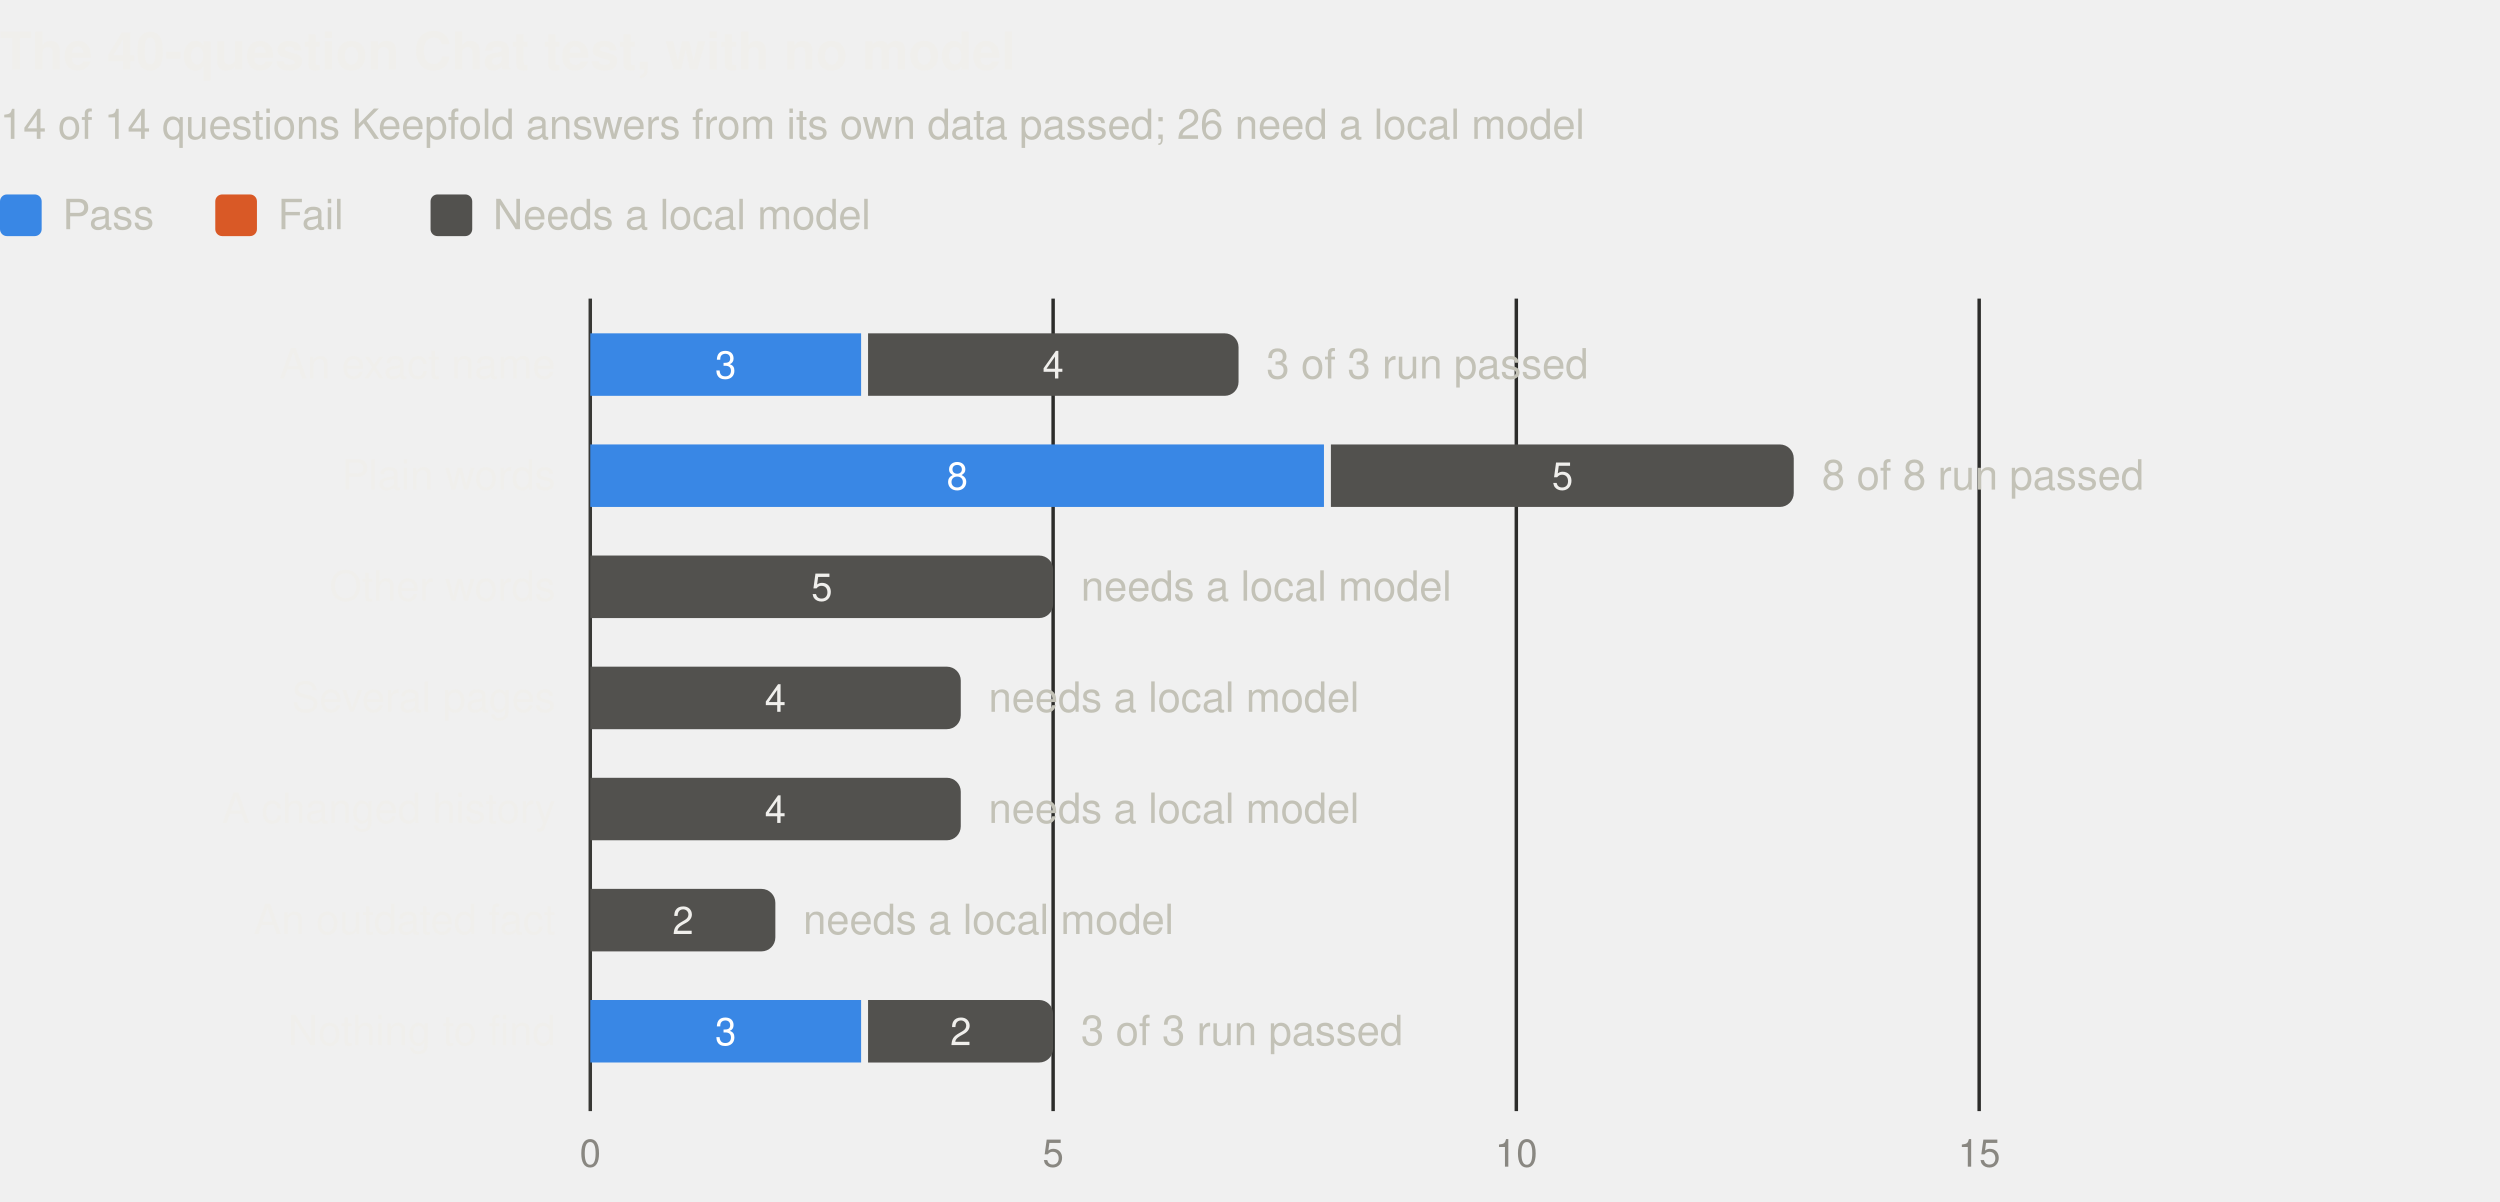
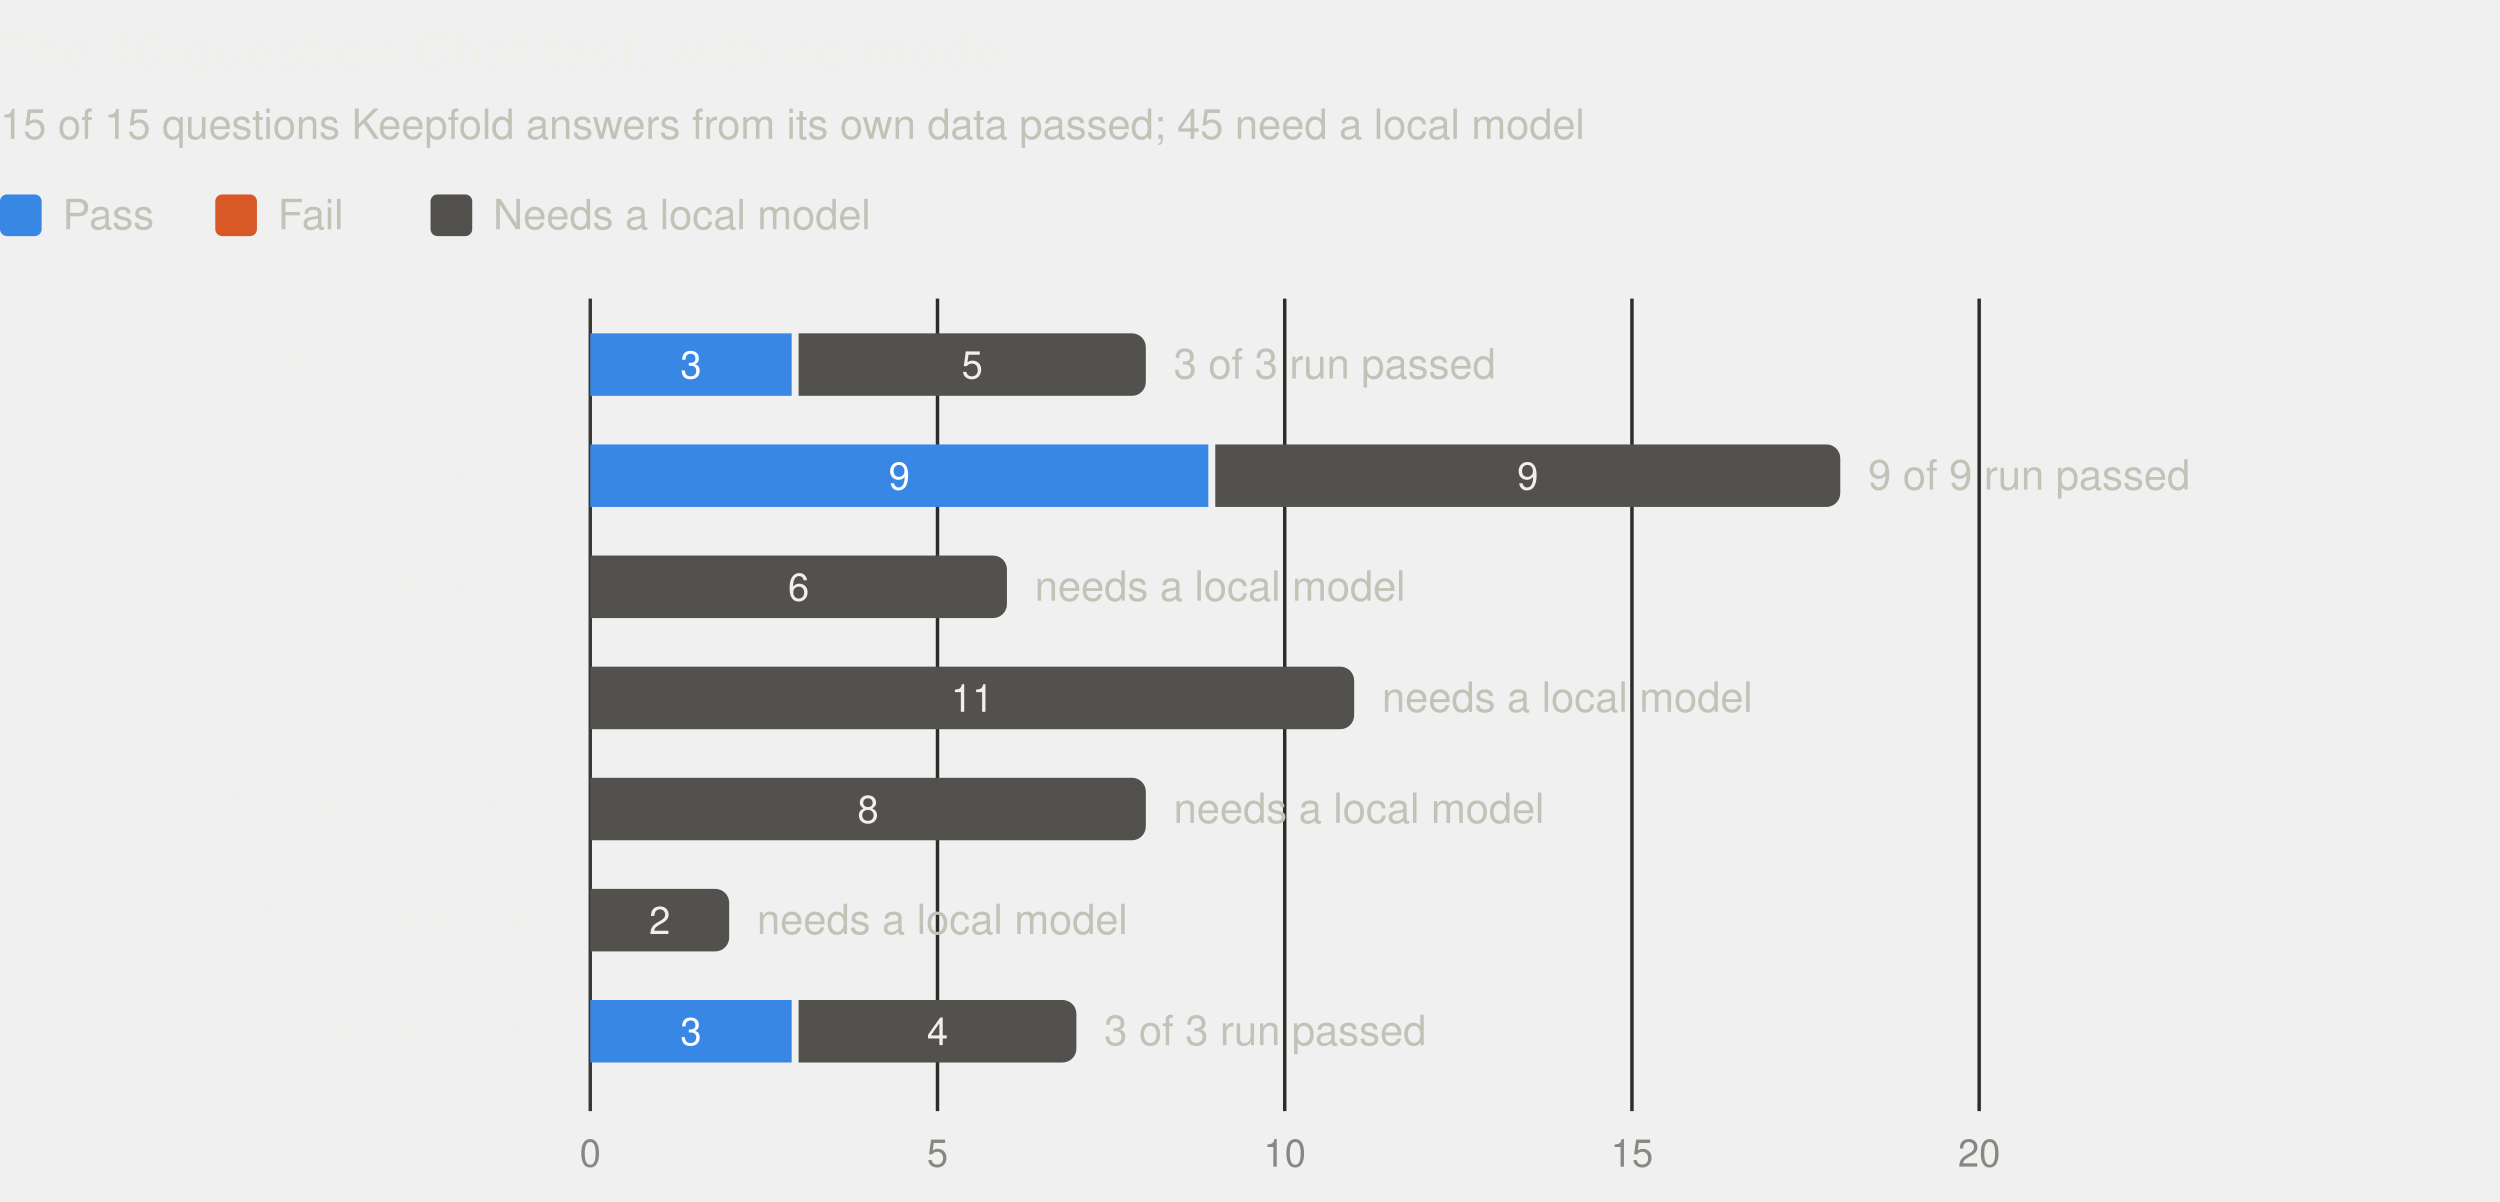
<svg xmlns="http://www.w3.org/2000/svg" width="720" height="346" viewBox="0 0 720 346" role="img" aria-labelledby="t d" font-family="system-ui, -apple-system, &quot;Segoe UI&quot;, Helvetica, Arial, sans-serif">
  <text x="0.0" y="20.0" font-size="15" fill="#f0efec" text-anchor="start" font-weight="600">The 40-question Chat test, with no model</text>
-   <text x="0.0" y="40.0" font-size="12" fill="#c3c2b7" text-anchor="start" font-weight="400">14 of 14 questions Keepfold answers from its own data passed; 26 need a local model</text>
+   <text x="0.0" y="40.0" font-size="12" fill="#c3c2b7" text-anchor="start" font-weight="400">15 of 15 questions Keepfold answers from its own data passed; 45 need a local model</text>
  <rect x="0" y="56" width="12" height="12" rx="2" fill="#3987e5" />
  <text x="18.0" y="66.0" font-size="12" fill="#c3c2b7" text-anchor="start" font-weight="400">Pass</text>
  <rect x="62" y="56" width="12" height="12" rx="2" fill="#d95926" />
  <text x="80.0" y="66.0" font-size="12" fill="#c3c2b7" text-anchor="start" font-weight="400">Fail</text>
  <rect x="124" y="56" width="12" height="12" rx="2" fill="#52514e" />
  <text x="142.0" y="66.0" font-size="12" fill="#c3c2b7" text-anchor="start" font-weight="400">Needs a local model</text>
  <line x1="170.0" x2="170.0" y1="86" y2="320" stroke="#383835" stroke-width="1" />
  <text x="170.0" y="336.0" font-size="11" fill="#898781" text-anchor="middle" font-weight="400">0</text>
-   <line x1="303.3" x2="303.3" y1="86" y2="320" stroke="#2c2c2a" stroke-width="1" />
-   <text x="303.3" y="336.0" font-size="11" fill="#898781" text-anchor="middle" font-weight="400">5</text>
-   <line x1="436.7" x2="436.7" y1="86" y2="320" stroke="#2c2c2a" stroke-width="1" />
-   <text x="436.7" y="336.0" font-size="11" fill="#898781" text-anchor="middle" font-weight="400">10</text>
+   <line x1="270.0" x2="270.0" y1="86" y2="320" stroke="#2c2c2a" stroke-width="1" />
+   <text x="270.0" y="336.0" font-size="11" fill="#898781" text-anchor="middle" font-weight="400">5</text>
+   <line x1="370.0" x2="370.0" y1="86" y2="320" stroke="#2c2c2a" stroke-width="1" />
+   <text x="370.0" y="336.0" font-size="11" fill="#898781" text-anchor="middle" font-weight="400">10</text>
+   <line x1="470.0" x2="470.0" y1="86" y2="320" stroke="#2c2c2a" stroke-width="1" />
+   <text x="470.0" y="336.0" font-size="11" fill="#898781" text-anchor="middle" font-weight="400">15</text>
  <line x1="570.0" x2="570.0" y1="86" y2="320" stroke="#2c2c2a" stroke-width="1" />
-   <text x="570.0" y="336.0" font-size="11" fill="#898781" text-anchor="middle" font-weight="400">15</text>
+   <text x="570.0" y="336.0" font-size="11" fill="#898781" text-anchor="middle" font-weight="400">20</text>
  <text x="160.0" y="109.0" font-size="12" fill="#f0efec" text-anchor="end" font-weight="400">An exact name</text>
-   <path d="M170.0,96.0h78.0a0.0,0.0 0 0 1 0.0,0.0v18.0a0.0,0.0 0 0 1 -0.0,0.0h-78.0z" fill="#3987e5" />
-   <text x="209.0" y="109.0" font-size="11" fill="#ffffff" text-anchor="middle" font-weight="400">3</text>
-   <path d="M250.0,96.0h102.7a4,4 0 0 1 4,4v10.0a4,4 0 0 1 -4,4h-102.7z" fill="#52514e" />
-   <text x="303.3" y="109.0" font-size="11" fill="#f0efec" text-anchor="middle" font-weight="400">4</text>
-   <text x="364.7" y="109.0" font-size="12" fill="#c3c2b7" text-anchor="start" font-weight="400">3 of 3 run passed</text>
+   <path d="M170.0,96.0h58.0a0.0,0.0 0 0 1 0.0,0.0v18.0a0.0,0.0 0 0 1 -0.0,0.0h-58.0z" fill="#3987e5" />
+   <text x="199.0" y="109.0" font-size="11" fill="#ffffff" text-anchor="middle" font-weight="400">3</text>
+   <path d="M230.0,96.0h96.0a4,4 0 0 1 4,4v10.0a4,4 0 0 1 -4,4h-96.0z" fill="#52514e" />
+   <text x="280.0" y="109.0" font-size="11" fill="#f0efec" text-anchor="middle" font-weight="400">5</text>
+   <text x="338.0" y="109.0" font-size="12" fill="#c3c2b7" text-anchor="start" font-weight="400">3 of 3 run passed</text>
  <text x="160.0" y="141.0" font-size="12" fill="#f0efec" text-anchor="end" font-weight="400">Plain words</text>
-   <path d="M170.0,128.0h211.3a0.0,0.0 0 0 1 0.0,0.0v18.0a0.0,0.0 0 0 1 -0.0,0.0h-211.3z" fill="#3987e5" />
-   <text x="275.7" y="141.0" font-size="11" fill="#ffffff" text-anchor="middle" font-weight="400">8</text>
-   <path d="M383.3,128.0h129.3a4,4 0 0 1 4,4v10.0a4,4 0 0 1 -4,4h-129.3z" fill="#52514e" />
-   <text x="450.0" y="141.0" font-size="11" fill="#f0efec" text-anchor="middle" font-weight="400">5</text>
-   <text x="524.7" y="141.0" font-size="12" fill="#c3c2b7" text-anchor="start" font-weight="400">8 of 8 run passed</text>
+   <path d="M170.0,128.0h178.0a0.0,0.0 0 0 1 0.0,0.0v18.0a0.0,0.0 0 0 1 -0.0,0.0h-178.0z" fill="#3987e5" />
+   <text x="259.0" y="141.0" font-size="11" fill="#ffffff" text-anchor="middle" font-weight="400">9</text>
+   <path d="M350.0,128.0h176.0a4,4 0 0 1 4,4v10.0a4,4 0 0 1 -4,4h-176.0z" fill="#52514e" />
+   <text x="440.0" y="141.0" font-size="11" fill="#f0efec" text-anchor="middle" font-weight="400">9</text>
+   <text x="538.0" y="141.0" font-size="12" fill="#c3c2b7" text-anchor="start" font-weight="400">9 of 9 run passed</text>
  <text x="160.0" y="173.0" font-size="12" fill="#f0efec" text-anchor="end" font-weight="400">Other words</text>
-   <path d="M170.0,160.0h129.3a4,4 0 0 1 4,4v10.0a4,4 0 0 1 -4,4h-129.3z" fill="#52514e" />
-   <text x="236.7" y="173.0" font-size="11" fill="#f0efec" text-anchor="middle" font-weight="400">5</text>
-   <text x="311.3" y="173.0" font-size="12" fill="#c3c2b7" text-anchor="start" font-weight="400">needs a local model</text>
+   <path d="M170.0,160.0h116.0a4,4 0 0 1 4,4v10.0a4,4 0 0 1 -4,4h-116.0z" fill="#52514e" />
+   <text x="230.0" y="173.0" font-size="11" fill="#f0efec" text-anchor="middle" font-weight="400">6</text>
+   <text x="298.0" y="173.0" font-size="12" fill="#c3c2b7" text-anchor="start" font-weight="400">needs a local model</text>
  <text x="160.0" y="205.0" font-size="12" fill="#f0efec" text-anchor="end" font-weight="400">Several pages</text>
-   <path d="M170.0,192.0h102.7a4,4 0 0 1 4,4v10.0a4,4 0 0 1 -4,4h-102.7z" fill="#52514e" />
-   <text x="223.3" y="205.0" font-size="11" fill="#f0efec" text-anchor="middle" font-weight="400">4</text>
-   <text x="284.7" y="205.0" font-size="12" fill="#c3c2b7" text-anchor="start" font-weight="400">needs a local model</text>
+   <path d="M170.0,192.0h216.0a4,4 0 0 1 4,4v10.0a4,4 0 0 1 -4,4h-216.0z" fill="#52514e" />
+   <text x="280.0" y="205.0" font-size="11" fill="#f0efec" text-anchor="middle" font-weight="400">11</text>
+   <text x="398.0" y="205.0" font-size="12" fill="#c3c2b7" text-anchor="start" font-weight="400">needs a local model</text>
  <text x="160.0" y="237.0" font-size="12" fill="#f0efec" text-anchor="end" font-weight="400">A changed history</text>
-   <path d="M170.0,224.0h102.7a4,4 0 0 1 4,4v10.0a4,4 0 0 1 -4,4h-102.7z" fill="#52514e" />
-   <text x="223.3" y="237.0" font-size="11" fill="#f0efec" text-anchor="middle" font-weight="400">4</text>
-   <text x="284.7" y="237.0" font-size="12" fill="#c3c2b7" text-anchor="start" font-weight="400">needs a local model</text>
+   <path d="M170.0,224.0h156.0a4,4 0 0 1 4,4v10.0a4,4 0 0 1 -4,4h-156.0z" fill="#52514e" />
+   <text x="250.0" y="237.0" font-size="11" fill="#f0efec" text-anchor="middle" font-weight="400">8</text>
+   <text x="338.0" y="237.0" font-size="12" fill="#c3c2b7" text-anchor="start" font-weight="400">needs a local model</text>
  <text x="160.0" y="269.0" font-size="12" fill="#f0efec" text-anchor="end" font-weight="400">An outdated fact</text>
-   <path d="M170.0,256.0h49.3a4,4 0 0 1 4,4v10.0a4,4 0 0 1 -4,4h-49.3z" fill="#52514e" />
-   <text x="196.7" y="269.0" font-size="11" fill="#f0efec" text-anchor="middle" font-weight="400">2</text>
-   <text x="231.3" y="269.0" font-size="12" fill="#c3c2b7" text-anchor="start" font-weight="400">needs a local model</text>
+   <path d="M170.0,256.0h36.0a4,4 0 0 1 4,4v10.0a4,4 0 0 1 -4,4h-36.0z" fill="#52514e" />
+   <text x="190.0" y="269.0" font-size="11" fill="#f0efec" text-anchor="middle" font-weight="400">2</text>
+   <text x="218.0" y="269.0" font-size="12" fill="#c3c2b7" text-anchor="start" font-weight="400">needs a local model</text>
  <text x="160.0" y="301.0" font-size="12" fill="#f0efec" text-anchor="end" font-weight="400">Nothing to find</text>
-   <path d="M170.0,288.0h78.0a0.0,0.0 0 0 1 0.0,0.0v18.0a0.0,0.0 0 0 1 -0.0,0.0h-78.0z" fill="#3987e5" />
-   <text x="209.0" y="301.0" font-size="11" fill="#ffffff" text-anchor="middle" font-weight="400">3</text>
-   <path d="M250.0,288.0h49.3a4,4 0 0 1 4,4v10.0a4,4 0 0 1 -4,4h-49.3z" fill="#52514e" />
-   <text x="276.7" y="301.0" font-size="11" fill="#f0efec" text-anchor="middle" font-weight="400">2</text>
-   <text x="311.3" y="301.0" font-size="12" fill="#c3c2b7" text-anchor="start" font-weight="400">3 of 3 run passed</text>
+   <path d="M170.0,288.0h58.0a0.0,0.0 0 0 1 0.0,0.0v18.0a0.0,0.0 0 0 1 -0.0,0.0h-58.0z" fill="#3987e5" />
+   <text x="199.0" y="301.0" font-size="11" fill="#ffffff" text-anchor="middle" font-weight="400">3</text>
+   <path d="M230.0,288.0h76.0a4,4 0 0 1 4,4v10.0a4,4 0 0 1 -4,4h-76.0z" fill="#52514e" />
+   <text x="270.0" y="301.0" font-size="11" fill="#f0efec" text-anchor="middle" font-weight="400">4</text>
+   <text x="318.0" y="301.0" font-size="12" fill="#c3c2b7" text-anchor="start" font-weight="400">3 of 3 run passed</text>
</svg>
